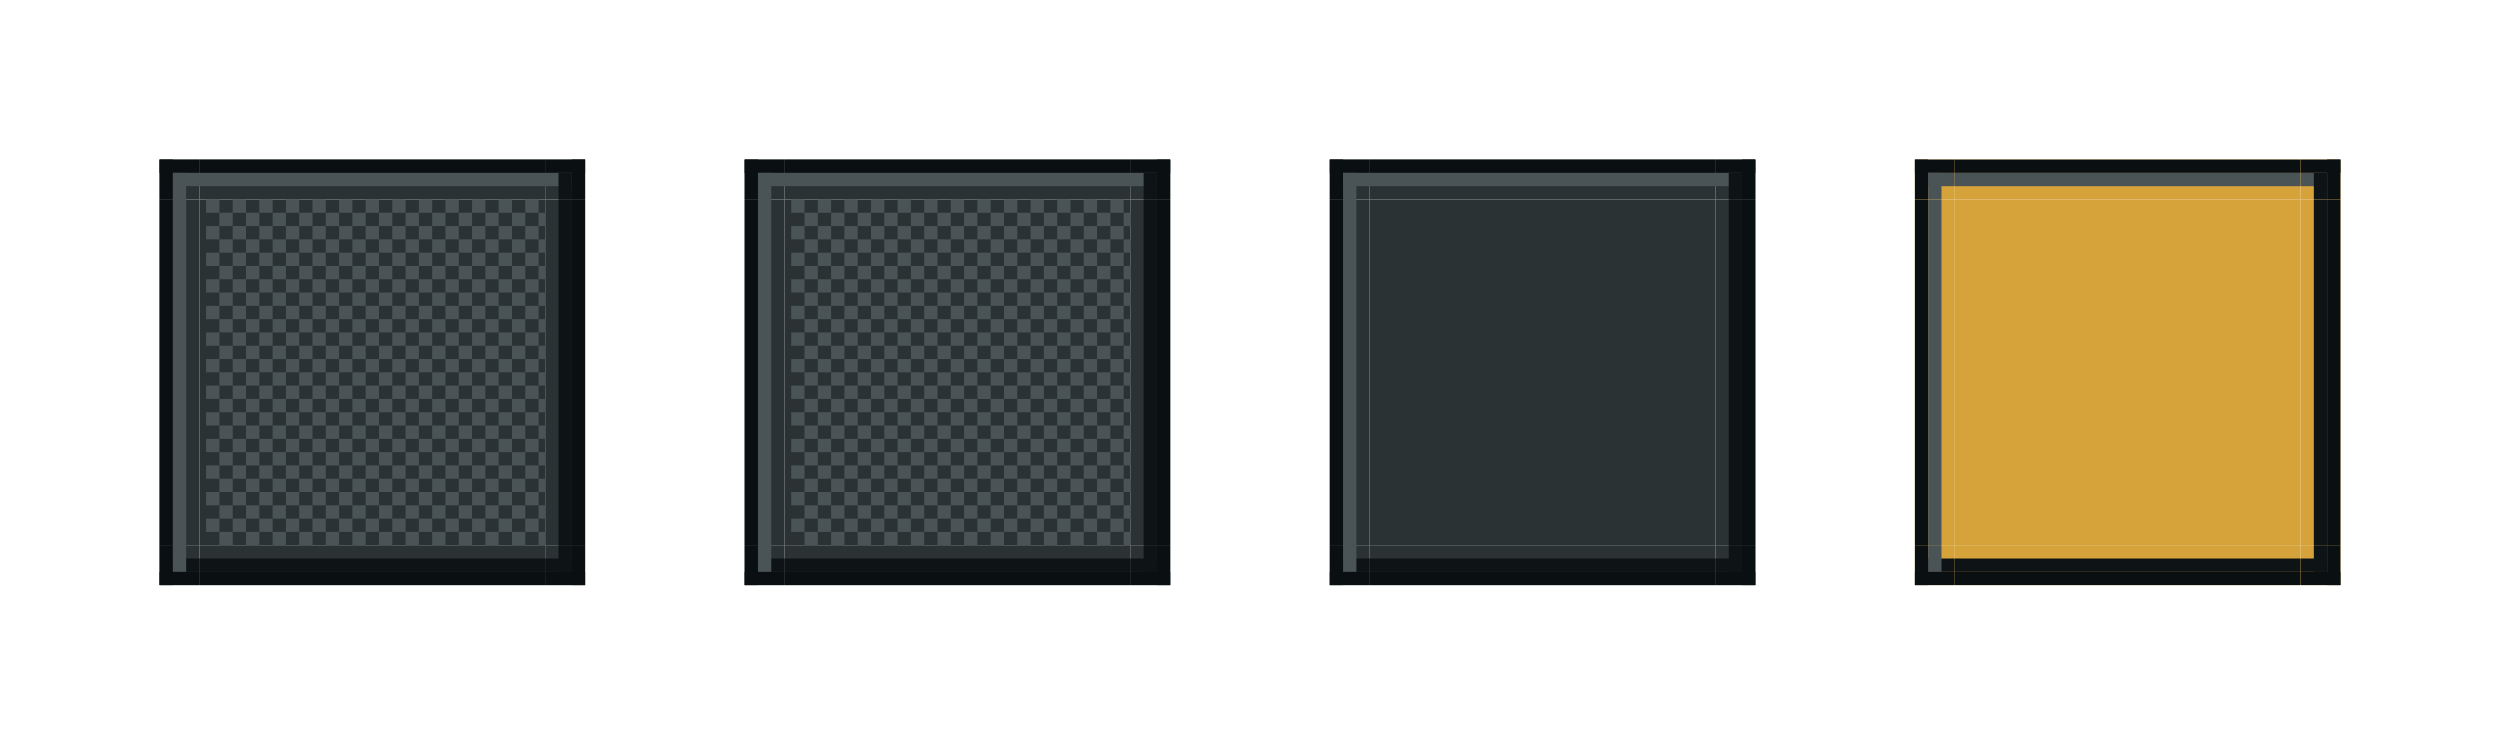
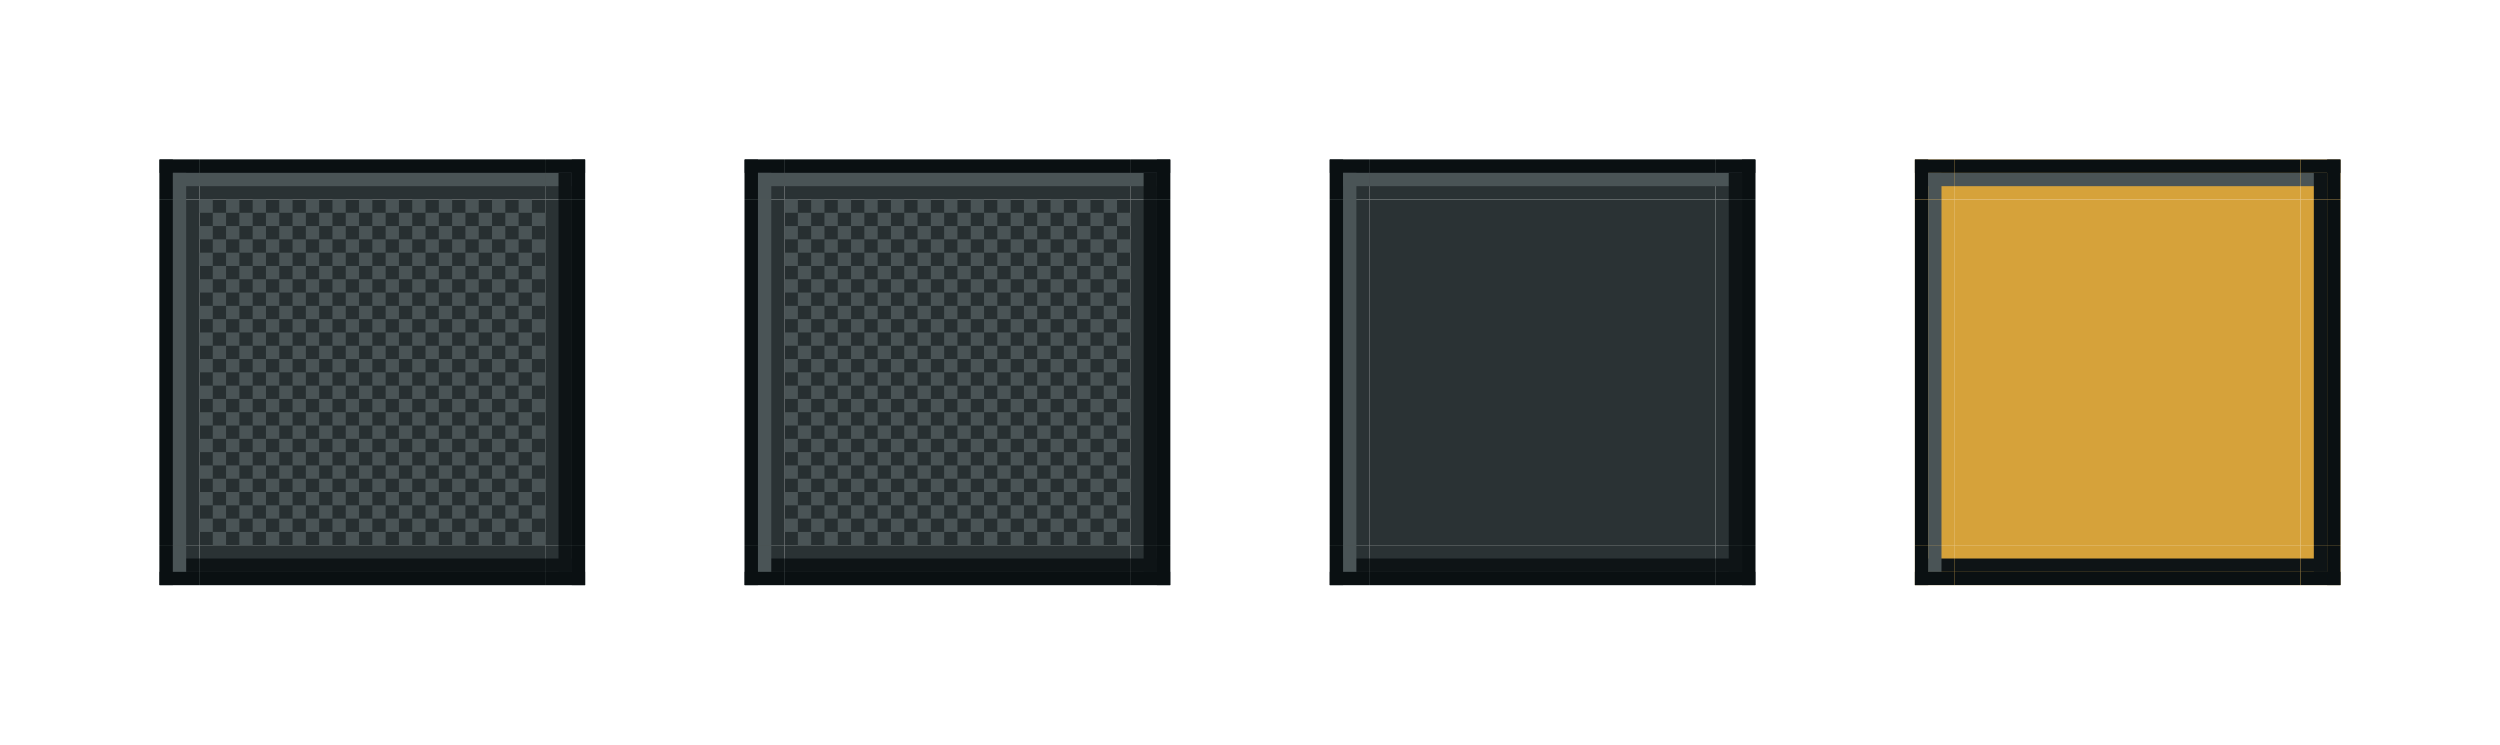
<svg xmlns="http://www.w3.org/2000/svg" width="188" height="56" viewBox="0 0 188 56">
  <defs>
    <style id="current-color-scheme" type="text/css">
      .ColorScheme-Text { color:#0a1012; stop-color:#0a1012; }
      .ColorScheme-Background { color:#2a3234; stop-color:#2a3234; }
      .ColorScheme-Highlight { color:#287f8c; stop-color:#287f8c; }
      .ColorScheme-ViewText { color:#0a1012; stop-color:#0a1012; }
      .ColorScheme-ViewBackground { color:#1e2628; stop-color:#1e2628; }
      .ColorScheme-ViewHover { color:#d6a23a; stop-color:#d6a23a; }
      .ColorScheme-ViewFocus { color:#287f8c; stop-color:#287f8c; }
      .ColorScheme-ButtonText { color:#0a1012; stop-color:#0a1012; }
      .ColorScheme-ButtonBackground { color:#2a3234; stop-color:#2a3234; }
      .ColorScheme-ButtonHover { color:#d6a23a; stop-color:#d6a23a; }
      .ColorScheme-ButtonFocus { color:#287f8c; stop-color:#287f8c; }
      .ColorScheme-HighlightedText { color:#1e2628; stop-color:#1e2628; }
      .ColorScheme-ComplementaryBackground { color:#232b2d; stop-color:#232b2d; }
      .ColorScheme-NegativeText { color:#a83232; stop-color:#a83232; }
      .ColorScheme-NeutralText { color:#c87922; stop-color:#c87922; }
      .ColorScheme-PositiveText { color:#39734a; stop-color:#39734a; }
    </style>
  </defs>
  <g id="background-vertical-topleft">
    <rect x="12" y="12" width="3" height="3" class="ColorScheme-Background" style="fill:currentColor;fill-opacity:1;stroke:none" />
    <rect x="12" y="12" width="3" height="1" fill="#0a1012" />
    <rect x="13" y="13" width="2" height="1" fill="#4a5456" />
    <rect x="12" y="12" width="1" height="3" fill="#0a1012" />
    <rect x="13" y="13" width="1" height="2" fill="#4a5456" />
  </g>
  <g id="background-vertical-top">
    <rect x="15" y="12" width="26" height="3" class="ColorScheme-Background" style="fill:currentColor;fill-opacity:1;stroke:none" />
    <rect x="15" y="12" width="26" height="1" fill="#0a1012" />
    <rect x="15" y="13" width="26" height="1" fill="#4a5456" />
  </g>
  <g id="background-vertical-topright">
    <rect x="41" y="12" width="3" height="3" class="ColorScheme-Background" style="fill:currentColor;fill-opacity:1;stroke:none" />
    <rect x="41" y="12" width="3" height="1" fill="#0a1012" />
    <rect x="41" y="13" width="2" height="1" fill="#4a5456" />
    <rect x="43" y="12" width="1" height="3" fill="#0a1012" />
    <rect x="42" y="13" width="1" height="2" fill="#0e1416" />
  </g>
  <g id="background-vertical-left">
    <rect x="12" y="15" width="3" height="26" class="ColorScheme-Background" style="fill:currentColor;fill-opacity:1;stroke:none" />
    <rect x="12" y="15" width="1" height="26" fill="#0a1012" />
    <rect x="13" y="15" width="1" height="26" fill="#4a5456" />
  </g>
  <g id="background-vertical-center">
    <rect x="15" y="15" width="26" height="26" class="ColorScheme-Background" style="fill:currentColor;fill-opacity:1;stroke:none" />
-     <line x1="15.5" y1="15.5" x2="41" y2="15.5" stroke="#4a5456" stroke-width="1" stroke-dasharray="1 1" />
-     <line x1="16.5" y1="16.5" x2="41" y2="16.5" stroke="#4a5456" stroke-width="1" stroke-dasharray="1 1" />
-     <line x1="15.5" y1="17.5" x2="41" y2="17.5" stroke="#4a5456" stroke-width="1" stroke-dasharray="1 1" />
-     <line x1="16.5" y1="18.5" x2="41" y2="18.5" stroke="#4a5456" stroke-width="1" stroke-dasharray="1 1" />
-     <line x1="15.5" y1="19.5" x2="41" y2="19.5" stroke="#4a5456" stroke-width="1" stroke-dasharray="1 1" />
-     <line x1="16.5" y1="20.5" x2="41" y2="20.5" stroke="#4a5456" stroke-width="1" stroke-dasharray="1 1" />
-     <line x1="15.5" y1="21.5" x2="41" y2="21.5" stroke="#4a5456" stroke-width="1" stroke-dasharray="1 1" />
-     <line x1="16.5" y1="22.5" x2="41" y2="22.5" stroke="#4a5456" stroke-width="1" stroke-dasharray="1 1" />
-     <line x1="15.5" y1="23.5" x2="41" y2="23.5" stroke="#4a5456" stroke-width="1" stroke-dasharray="1 1" />
-     <line x1="16.5" y1="24.5" x2="41" y2="24.5" stroke="#4a5456" stroke-width="1" stroke-dasharray="1 1" />
-     <line x1="15.5" y1="25.5" x2="41" y2="25.5" stroke="#4a5456" stroke-width="1" stroke-dasharray="1 1" />
-     <line x1="16.5" y1="26.5" x2="41" y2="26.5" stroke="#4a5456" stroke-width="1" stroke-dasharray="1 1" />
-     <line x1="15.5" y1="27.5" x2="41" y2="27.5" stroke="#4a5456" stroke-width="1" stroke-dasharray="1 1" />
-     <line x1="16.5" y1="28.5" x2="41" y2="28.5" stroke="#4a5456" stroke-width="1" stroke-dasharray="1 1" />
-     <line x1="15.5" y1="29.5" x2="41" y2="29.5" stroke="#4a5456" stroke-width="1" stroke-dasharray="1 1" />
-     <line x1="16.5" y1="30.5" x2="41" y2="30.5" stroke="#4a5456" stroke-width="1" stroke-dasharray="1 1" />
-     <line x1="15.5" y1="31.5" x2="41" y2="31.5" stroke="#4a5456" stroke-width="1" stroke-dasharray="1 1" />
-     <line x1="16.5" y1="32.5" x2="41" y2="32.5" stroke="#4a5456" stroke-width="1" stroke-dasharray="1 1" />
-     <line x1="15.5" y1="33.5" x2="41" y2="33.5" stroke="#4a5456" stroke-width="1" stroke-dasharray="1 1" />
-     <line x1="16.5" y1="34.5" x2="41" y2="34.5" stroke="#4a5456" stroke-width="1" stroke-dasharray="1 1" />
-     <line x1="15.5" y1="35.5" x2="41" y2="35.5" stroke="#4a5456" stroke-width="1" stroke-dasharray="1 1" />
-     <line x1="16.5" y1="36.5" x2="41" y2="36.5" stroke="#4a5456" stroke-width="1" stroke-dasharray="1 1" />
-     <line x1="15.5" y1="37.5" x2="41" y2="37.5" stroke="#4a5456" stroke-width="1" stroke-dasharray="1 1" />
-     <line x1="16.5" y1="38.5" x2="41" y2="38.5" stroke="#4a5456" stroke-width="1" stroke-dasharray="1 1" />
-     <line x1="15.5" y1="39.5" x2="41" y2="39.5" stroke="#4a5456" stroke-width="1" stroke-dasharray="1 1" />
-     <line x1="16.5" y1="40.5" x2="41" y2="40.5" stroke="#4a5456" stroke-width="1" stroke-dasharray="1 1" />
+     <rect x="15" y="15" width="26" height="26" fill="#000000" opacity="0.07" />
+     <line x1="15" y1="15.5" x2="41" y2="15.5" stroke="#4a5456" stroke-width="1" stroke-dasharray="1 1" />
+     <line x1="16" y1="16.5" x2="41" y2="16.5" stroke="#4a5456" stroke-width="1" stroke-dasharray="1 1" />
+     <line x1="15" y1="17.5" x2="41" y2="17.5" stroke="#4a5456" stroke-width="1" stroke-dasharray="1 1" />
+     <line x1="16" y1="18.5" x2="41" y2="18.5" stroke="#4a5456" stroke-width="1" stroke-dasharray="1 1" />
+     <line x1="15" y1="19.5" x2="41" y2="19.5" stroke="#4a5456" stroke-width="1" stroke-dasharray="1 1" />
+     <line x1="16" y1="20.5" x2="41" y2="20.5" stroke="#4a5456" stroke-width="1" stroke-dasharray="1 1" />
+     <line x1="15" y1="21.5" x2="41" y2="21.5" stroke="#4a5456" stroke-width="1" stroke-dasharray="1 1" />
+     <line x1="16" y1="22.5" x2="41" y2="22.5" stroke="#4a5456" stroke-width="1" stroke-dasharray="1 1" />
+     <line x1="15" y1="23.5" x2="41" y2="23.5" stroke="#4a5456" stroke-width="1" stroke-dasharray="1 1" />
+     <line x1="16" y1="24.5" x2="41" y2="24.5" stroke="#4a5456" stroke-width="1" stroke-dasharray="1 1" />
+     <line x1="15" y1="25.5" x2="41" y2="25.5" stroke="#4a5456" stroke-width="1" stroke-dasharray="1 1" />
+     <line x1="16" y1="26.5" x2="41" y2="26.5" stroke="#4a5456" stroke-width="1" stroke-dasharray="1 1" />
+     <line x1="15" y1="27.5" x2="41" y2="27.5" stroke="#4a5456" stroke-width="1" stroke-dasharray="1 1" />
+     <line x1="16" y1="28.5" x2="41" y2="28.5" stroke="#4a5456" stroke-width="1" stroke-dasharray="1 1" />
+     <line x1="15" y1="29.5" x2="41" y2="29.5" stroke="#4a5456" stroke-width="1" stroke-dasharray="1 1" />
+     <line x1="16" y1="30.5" x2="41" y2="30.5" stroke="#4a5456" stroke-width="1" stroke-dasharray="1 1" />
+     <line x1="15" y1="31.5" x2="41" y2="31.5" stroke="#4a5456" stroke-width="1" stroke-dasharray="1 1" />
+     <line x1="16" y1="32.5" x2="41" y2="32.5" stroke="#4a5456" stroke-width="1" stroke-dasharray="1 1" />
+     <line x1="15" y1="33.5" x2="41" y2="33.5" stroke="#4a5456" stroke-width="1" stroke-dasharray="1 1" />
+     <line x1="16" y1="34.5" x2="41" y2="34.5" stroke="#4a5456" stroke-width="1" stroke-dasharray="1 1" />
+     <line x1="15" y1="35.5" x2="41" y2="35.5" stroke="#4a5456" stroke-width="1" stroke-dasharray="1 1" />
+     <line x1="16" y1="36.5" x2="41" y2="36.5" stroke="#4a5456" stroke-width="1" stroke-dasharray="1 1" />
+     <line x1="15" y1="37.5" x2="41" y2="37.5" stroke="#4a5456" stroke-width="1" stroke-dasharray="1 1" />
+     <line x1="16" y1="38.5" x2="41" y2="38.5" stroke="#4a5456" stroke-width="1" stroke-dasharray="1 1" />
+     <line x1="15" y1="39.5" x2="41" y2="39.5" stroke="#4a5456" stroke-width="1" stroke-dasharray="1 1" />
+     <line x1="16" y1="40.5" x2="41" y2="40.5" stroke="#4a5456" stroke-width="1" stroke-dasharray="1 1" />
  </g>
  <g id="background-vertical-right">
    <rect x="41" y="15" width="3" height="26" class="ColorScheme-Background" style="fill:currentColor;fill-opacity:1;stroke:none" />
    <rect x="43" y="15" width="1" height="26" fill="#0a1012" />
    <rect x="42" y="15" width="1" height="26" fill="#0e1416" />
  </g>
  <g id="background-vertical-bottomleft">
    <rect x="12" y="41" width="3" height="3" class="ColorScheme-Background" style="fill:currentColor;fill-opacity:1;stroke:none" />
    <rect x="12" y="43" width="3" height="1" fill="#0a1012" />
    <rect x="13" y="42" width="2" height="1" fill="#0e1416" />
    <rect x="12" y="41" width="1" height="3" fill="#0a1012" />
    <rect x="13" y="41" width="1" height="2" fill="#4a5456" />
  </g>
  <g id="background-vertical-bottom">
    <rect x="15" y="41" width="26" height="3" class="ColorScheme-Background" style="fill:currentColor;fill-opacity:1;stroke:none" />
    <rect x="15" y="43" width="26" height="1" fill="#0a1012" />
    <rect x="15" y="42" width="26" height="1" fill="#0e1416" />
  </g>
  <g id="background-vertical-bottomright">
    <rect x="41" y="41" width="3" height="3" class="ColorScheme-Background" style="fill:currentColor;fill-opacity:1;stroke:none" />
    <rect x="41" y="43" width="3" height="1" fill="#0a1012" />
    <rect x="41" y="42" width="2" height="1" fill="#0e1416" />
    <rect x="43" y="41" width="1" height="3" fill="#0a1012" />
    <rect x="42" y="41" width="1" height="2" fill="#0e1416" />
  </g>
  <rect id="background-vertical-hint-scrollbar-size" x="13" y="15" width="6" height="6" fill="#00ff00" opacity="0" />
  <g id="background-horizontal-topleft">
    <rect x="56" y="12" width="3" height="3" class="ColorScheme-Background" style="fill:currentColor;fill-opacity:1;stroke:none" />
    <rect x="56" y="12" width="3" height="1" fill="#0a1012" />
    <rect x="57" y="13" width="2" height="1" fill="#4a5456" />
    <rect x="56" y="12" width="1" height="3" fill="#0a1012" />
    <rect x="57" y="13" width="1" height="2" fill="#4a5456" />
  </g>
  <g id="background-horizontal-top">
    <rect x="59" y="12" width="26" height="3" class="ColorScheme-Background" style="fill:currentColor;fill-opacity:1;stroke:none" />
    <rect x="59" y="12" width="26" height="1" fill="#0a1012" />
    <rect x="59" y="13" width="26" height="1" fill="#4a5456" />
  </g>
  <g id="background-horizontal-topright">
    <rect x="85" y="12" width="3" height="3" class="ColorScheme-Background" style="fill:currentColor;fill-opacity:1;stroke:none" />
    <rect x="85" y="12" width="3" height="1" fill="#0a1012" />
    <rect x="85" y="13" width="2" height="1" fill="#4a5456" />
    <rect x="87" y="12" width="1" height="3" fill="#0a1012" />
    <rect x="86" y="13" width="1" height="2" fill="#0e1416" />
  </g>
  <g id="background-horizontal-left">
    <rect x="56" y="15" width="3" height="26" class="ColorScheme-Background" style="fill:currentColor;fill-opacity:1;stroke:none" />
    <rect x="56" y="15" width="1" height="26" fill="#0a1012" />
    <rect x="57" y="15" width="1" height="26" fill="#4a5456" />
  </g>
  <g id="background-horizontal-center">
    <rect x="59" y="15" width="26" height="26" class="ColorScheme-Background" style="fill:currentColor;fill-opacity:1;stroke:none" />
-     <line x1="59.5" y1="15.5" x2="85" y2="15.5" stroke="#4a5456" stroke-width="1" stroke-dasharray="1 1" />
-     <line x1="60.5" y1="16.5" x2="85" y2="16.5" stroke="#4a5456" stroke-width="1" stroke-dasharray="1 1" />
-     <line x1="59.5" y1="17.5" x2="85" y2="17.5" stroke="#4a5456" stroke-width="1" stroke-dasharray="1 1" />
-     <line x1="60.5" y1="18.5" x2="85" y2="18.5" stroke="#4a5456" stroke-width="1" stroke-dasharray="1 1" />
-     <line x1="59.5" y1="19.5" x2="85" y2="19.5" stroke="#4a5456" stroke-width="1" stroke-dasharray="1 1" />
-     <line x1="60.5" y1="20.5" x2="85" y2="20.5" stroke="#4a5456" stroke-width="1" stroke-dasharray="1 1" />
-     <line x1="59.5" y1="21.5" x2="85" y2="21.5" stroke="#4a5456" stroke-width="1" stroke-dasharray="1 1" />
-     <line x1="60.5" y1="22.5" x2="85" y2="22.5" stroke="#4a5456" stroke-width="1" stroke-dasharray="1 1" />
-     <line x1="59.5" y1="23.5" x2="85" y2="23.5" stroke="#4a5456" stroke-width="1" stroke-dasharray="1 1" />
-     <line x1="60.5" y1="24.5" x2="85" y2="24.5" stroke="#4a5456" stroke-width="1" stroke-dasharray="1 1" />
-     <line x1="59.5" y1="25.5" x2="85" y2="25.5" stroke="#4a5456" stroke-width="1" stroke-dasharray="1 1" />
-     <line x1="60.5" y1="26.5" x2="85" y2="26.5" stroke="#4a5456" stroke-width="1" stroke-dasharray="1 1" />
-     <line x1="59.5" y1="27.5" x2="85" y2="27.5" stroke="#4a5456" stroke-width="1" stroke-dasharray="1 1" />
-     <line x1="60.5" y1="28.5" x2="85" y2="28.5" stroke="#4a5456" stroke-width="1" stroke-dasharray="1 1" />
-     <line x1="59.5" y1="29.5" x2="85" y2="29.5" stroke="#4a5456" stroke-width="1" stroke-dasharray="1 1" />
-     <line x1="60.5" y1="30.5" x2="85" y2="30.5" stroke="#4a5456" stroke-width="1" stroke-dasharray="1 1" />
-     <line x1="59.5" y1="31.5" x2="85" y2="31.5" stroke="#4a5456" stroke-width="1" stroke-dasharray="1 1" />
-     <line x1="60.5" y1="32.5" x2="85" y2="32.5" stroke="#4a5456" stroke-width="1" stroke-dasharray="1 1" />
-     <line x1="59.5" y1="33.5" x2="85" y2="33.5" stroke="#4a5456" stroke-width="1" stroke-dasharray="1 1" />
-     <line x1="60.5" y1="34.5" x2="85" y2="34.5" stroke="#4a5456" stroke-width="1" stroke-dasharray="1 1" />
-     <line x1="59.5" y1="35.5" x2="85" y2="35.5" stroke="#4a5456" stroke-width="1" stroke-dasharray="1 1" />
-     <line x1="60.5" y1="36.5" x2="85" y2="36.5" stroke="#4a5456" stroke-width="1" stroke-dasharray="1 1" />
-     <line x1="59.5" y1="37.5" x2="85" y2="37.5" stroke="#4a5456" stroke-width="1" stroke-dasharray="1 1" />
-     <line x1="60.5" y1="38.5" x2="85" y2="38.5" stroke="#4a5456" stroke-width="1" stroke-dasharray="1 1" />
-     <line x1="59.5" y1="39.5" x2="85" y2="39.5" stroke="#4a5456" stroke-width="1" stroke-dasharray="1 1" />
-     <line x1="60.5" y1="40.5" x2="85" y2="40.5" stroke="#4a5456" stroke-width="1" stroke-dasharray="1 1" />
+     <rect x="59" y="15" width="26" height="26" fill="#000000" opacity="0.07" />
+     <line x1="59" y1="15.5" x2="85" y2="15.5" stroke="#4a5456" stroke-width="1" stroke-dasharray="1 1" />
+     <line x1="60" y1="16.5" x2="85" y2="16.5" stroke="#4a5456" stroke-width="1" stroke-dasharray="1 1" />
+     <line x1="59" y1="17.5" x2="85" y2="17.5" stroke="#4a5456" stroke-width="1" stroke-dasharray="1 1" />
+     <line x1="60" y1="18.5" x2="85" y2="18.5" stroke="#4a5456" stroke-width="1" stroke-dasharray="1 1" />
+     <line x1="59" y1="19.5" x2="85" y2="19.5" stroke="#4a5456" stroke-width="1" stroke-dasharray="1 1" />
+     <line x1="60" y1="20.5" x2="85" y2="20.5" stroke="#4a5456" stroke-width="1" stroke-dasharray="1 1" />
+     <line x1="59" y1="21.5" x2="85" y2="21.5" stroke="#4a5456" stroke-width="1" stroke-dasharray="1 1" />
+     <line x1="60" y1="22.5" x2="85" y2="22.5" stroke="#4a5456" stroke-width="1" stroke-dasharray="1 1" />
+     <line x1="59" y1="23.5" x2="85" y2="23.5" stroke="#4a5456" stroke-width="1" stroke-dasharray="1 1" />
+     <line x1="60" y1="24.5" x2="85" y2="24.5" stroke="#4a5456" stroke-width="1" stroke-dasharray="1 1" />
+     <line x1="59" y1="25.5" x2="85" y2="25.5" stroke="#4a5456" stroke-width="1" stroke-dasharray="1 1" />
+     <line x1="60" y1="26.5" x2="85" y2="26.5" stroke="#4a5456" stroke-width="1" stroke-dasharray="1 1" />
+     <line x1="59" y1="27.5" x2="85" y2="27.5" stroke="#4a5456" stroke-width="1" stroke-dasharray="1 1" />
+     <line x1="60" y1="28.5" x2="85" y2="28.5" stroke="#4a5456" stroke-width="1" stroke-dasharray="1 1" />
+     <line x1="59" y1="29.5" x2="85" y2="29.5" stroke="#4a5456" stroke-width="1" stroke-dasharray="1 1" />
+     <line x1="60" y1="30.5" x2="85" y2="30.5" stroke="#4a5456" stroke-width="1" stroke-dasharray="1 1" />
+     <line x1="59" y1="31.5" x2="85" y2="31.5" stroke="#4a5456" stroke-width="1" stroke-dasharray="1 1" />
+     <line x1="60" y1="32.5" x2="85" y2="32.5" stroke="#4a5456" stroke-width="1" stroke-dasharray="1 1" />
+     <line x1="59" y1="33.5" x2="85" y2="33.5" stroke="#4a5456" stroke-width="1" stroke-dasharray="1 1" />
+     <line x1="60" y1="34.5" x2="85" y2="34.5" stroke="#4a5456" stroke-width="1" stroke-dasharray="1 1" />
+     <line x1="59" y1="35.5" x2="85" y2="35.5" stroke="#4a5456" stroke-width="1" stroke-dasharray="1 1" />
+     <line x1="60" y1="36.5" x2="85" y2="36.5" stroke="#4a5456" stroke-width="1" stroke-dasharray="1 1" />
+     <line x1="59" y1="37.5" x2="85" y2="37.5" stroke="#4a5456" stroke-width="1" stroke-dasharray="1 1" />
+     <line x1="60" y1="38.5" x2="85" y2="38.5" stroke="#4a5456" stroke-width="1" stroke-dasharray="1 1" />
+     <line x1="59" y1="39.5" x2="85" y2="39.5" stroke="#4a5456" stroke-width="1" stroke-dasharray="1 1" />
+     <line x1="60" y1="40.5" x2="85" y2="40.5" stroke="#4a5456" stroke-width="1" stroke-dasharray="1 1" />
  </g>
  <g id="background-horizontal-right">
    <rect x="85" y="15" width="3" height="26" class="ColorScheme-Background" style="fill:currentColor;fill-opacity:1;stroke:none" />
    <rect x="87" y="15" width="1" height="26" fill="#0a1012" />
    <rect x="86" y="15" width="1" height="26" fill="#0e1416" />
  </g>
  <g id="background-horizontal-bottomleft">
    <rect x="56" y="41" width="3" height="3" class="ColorScheme-Background" style="fill:currentColor;fill-opacity:1;stroke:none" />
    <rect x="56" y="43" width="3" height="1" fill="#0a1012" />
    <rect x="57" y="42" width="2" height="1" fill="#0e1416" />
    <rect x="56" y="41" width="1" height="3" fill="#0a1012" />
    <rect x="57" y="41" width="1" height="2" fill="#4a5456" />
  </g>
  <g id="background-horizontal-bottom">
    <rect x="59" y="41" width="26" height="3" class="ColorScheme-Background" style="fill:currentColor;fill-opacity:1;stroke:none" />
    <rect x="59" y="43" width="26" height="1" fill="#0a1012" />
    <rect x="59" y="42" width="26" height="1" fill="#0e1416" />
  </g>
  <g id="background-horizontal-bottomright">
    <rect x="85" y="41" width="3" height="3" class="ColorScheme-Background" style="fill:currentColor;fill-opacity:1;stroke:none" />
    <rect x="85" y="43" width="3" height="1" fill="#0a1012" />
    <rect x="85" y="42" width="2" height="1" fill="#0e1416" />
    <rect x="87" y="41" width="1" height="3" fill="#0a1012" />
    <rect x="86" y="41" width="1" height="2" fill="#0e1416" />
  </g>
  <rect id="background-horizontal-hint-scrollbar-size" x="57" y="15" width="6" height="6" fill="#00ff00" opacity="0" />
  <g id="slider-topleft">
    <rect x="100" y="12" width="3" height="3" class="ColorScheme-Background" style="fill:currentColor;fill-opacity:1;stroke:none" />
    <rect x="100" y="12" width="3" height="1" fill="#0a1012" />
    <rect x="101" y="13" width="2" height="1" fill="#4a5456" />
    <rect x="100" y="12" width="1" height="3" fill="#0a1012" />
    <rect x="101" y="13" width="1" height="2" fill="#4a5456" />
  </g>
  <g id="slider-top">
    <rect x="103" y="12" width="26" height="3" class="ColorScheme-Background" style="fill:currentColor;fill-opacity:1;stroke:none" />
    <rect x="103" y="12" width="26" height="1" fill="#0a1012" />
    <rect x="103" y="13" width="26" height="1" fill="#4a5456" />
  </g>
  <g id="slider-topright">
    <rect x="129" y="12" width="3" height="3" class="ColorScheme-Background" style="fill:currentColor;fill-opacity:1;stroke:none" />
    <rect x="129" y="12" width="3" height="1" fill="#0a1012" />
    <rect x="129" y="13" width="2" height="1" fill="#4a5456" />
    <rect x="131" y="12" width="1" height="3" fill="#0a1012" />
    <rect x="130" y="13" width="1" height="2" fill="#0e1416" />
  </g>
  <g id="slider-left">
    <rect x="100" y="15" width="3" height="26" class="ColorScheme-Background" style="fill:currentColor;fill-opacity:1;stroke:none" />
    <rect x="100" y="15" width="1" height="26" fill="#0a1012" />
    <rect x="101" y="15" width="1" height="26" fill="#4a5456" />
  </g>
  <g id="slider-center">
    <rect x="103" y="15" width="26" height="26" class="ColorScheme-Background" style="fill:currentColor;fill-opacity:1;stroke:none" />
  </g>
  <g id="slider-right">
    <rect x="129" y="15" width="3" height="26" class="ColorScheme-Background" style="fill:currentColor;fill-opacity:1;stroke:none" />
    <rect x="131" y="15" width="1" height="26" fill="#0a1012" />
    <rect x="130" y="15" width="1" height="26" fill="#0e1416" />
  </g>
  <g id="slider-bottomleft">
    <rect x="100" y="41" width="3" height="3" class="ColorScheme-Background" style="fill:currentColor;fill-opacity:1;stroke:none" />
    <rect x="100" y="43" width="3" height="1" fill="#0a1012" />
    <rect x="101" y="42" width="2" height="1" fill="#0e1416" />
    <rect x="100" y="41" width="1" height="3" fill="#0a1012" />
    <rect x="101" y="41" width="1" height="2" fill="#4a5456" />
  </g>
  <g id="slider-bottom">
    <rect x="103" y="41" width="26" height="3" class="ColorScheme-Background" style="fill:currentColor;fill-opacity:1;stroke:none" />
    <rect x="103" y="43" width="26" height="1" fill="#0a1012" />
    <rect x="103" y="42" width="26" height="1" fill="#0e1416" />
  </g>
  <g id="slider-bottomright">
    <rect x="129" y="41" width="3" height="3" class="ColorScheme-Background" style="fill:currentColor;fill-opacity:1;stroke:none" />
    <rect x="129" y="43" width="3" height="1" fill="#0a1012" />
    <rect x="129" y="42" width="2" height="1" fill="#0e1416" />
    <rect x="131" y="41" width="1" height="3" fill="#0a1012" />
    <rect x="130" y="41" width="1" height="2" fill="#0e1416" />
  </g>
  <rect id="slider-hint-scrollbar-size" x="101" y="15" width="6" height="6" fill="#00ff00" opacity="0" />
  <g id="mouseover-slider-topleft">
    <rect x="144" y="12" width="3" height="3" class="ColorScheme-ButtonHover" style="fill:currentColor;fill-opacity:1;stroke:none" />
    <rect x="144" y="12" width="3" height="1" fill="#0a1012" />
    <rect x="145" y="13" width="2" height="1" fill="#4a5456" />
    <rect x="144" y="12" width="1" height="3" fill="#0a1012" />
    <rect x="145" y="13" width="1" height="2" fill="#4a5456" />
  </g>
  <g id="mouseover-slider-top">
    <rect x="147" y="12" width="26" height="3" class="ColorScheme-ButtonHover" style="fill:currentColor;fill-opacity:1;stroke:none" />
    <rect x="147" y="12" width="26" height="1" fill="#0a1012" />
    <rect x="147" y="13" width="26" height="1" fill="#4a5456" />
  </g>
  <g id="mouseover-slider-topright">
    <rect x="173" y="12" width="3" height="3" class="ColorScheme-ButtonHover" style="fill:currentColor;fill-opacity:1;stroke:none" />
    <rect x="173" y="12" width="3" height="1" fill="#0a1012" />
    <rect x="173" y="13" width="2" height="1" fill="#4a5456" />
    <rect x="175" y="12" width="1" height="3" fill="#0a1012" />
    <rect x="174" y="13" width="1" height="2" fill="#0e1416" />
  </g>
  <g id="mouseover-slider-left">
    <rect x="144" y="15" width="3" height="26" class="ColorScheme-ButtonHover" style="fill:currentColor;fill-opacity:1;stroke:none" />
    <rect x="144" y="15" width="1" height="26" fill="#0a1012" />
    <rect x="145" y="15" width="1" height="26" fill="#4a5456" />
  </g>
  <g id="mouseover-slider-center">
    <rect x="147" y="15" width="26" height="26" class="ColorScheme-ButtonHover" style="fill:currentColor;fill-opacity:1;stroke:none" />
  </g>
  <g id="mouseover-slider-right">
    <rect x="173" y="15" width="3" height="26" class="ColorScheme-ButtonHover" style="fill:currentColor;fill-opacity:1;stroke:none" />
    <rect x="175" y="15" width="1" height="26" fill="#0a1012" />
    <rect x="174" y="15" width="1" height="26" fill="#0e1416" />
  </g>
  <g id="mouseover-slider-bottomleft">
    <rect x="144" y="41" width="3" height="3" class="ColorScheme-ButtonHover" style="fill:currentColor;fill-opacity:1;stroke:none" />
    <rect x="144" y="43" width="3" height="1" fill="#0a1012" />
    <rect x="145" y="42" width="2" height="1" fill="#0e1416" />
    <rect x="144" y="41" width="1" height="3" fill="#0a1012" />
    <rect x="145" y="41" width="1" height="2" fill="#4a5456" />
  </g>
  <g id="mouseover-slider-bottom">
    <rect x="147" y="41" width="26" height="3" class="ColorScheme-ButtonHover" style="fill:currentColor;fill-opacity:1;stroke:none" />
    <rect x="147" y="43" width="26" height="1" fill="#0a1012" />
    <rect x="147" y="42" width="26" height="1" fill="#0e1416" />
  </g>
  <g id="mouseover-slider-bottomright">
    <rect x="173" y="41" width="3" height="3" class="ColorScheme-ButtonHover" style="fill:currentColor;fill-opacity:1;stroke:none" />
    <rect x="173" y="43" width="3" height="1" fill="#0a1012" />
    <rect x="173" y="42" width="2" height="1" fill="#0e1416" />
    <rect x="175" y="41" width="1" height="3" fill="#0a1012" />
    <rect x="174" y="41" width="1" height="2" fill="#0e1416" />
  </g>
  <rect id="mouseover-slider-hint-scrollbar-size" x="145" y="15" width="6" height="6" fill="#00ff00" opacity="0" />
  <rect id="hint-tile-center" x="0" y="-4" width="2" height="2" opacity="0" />
</svg>
